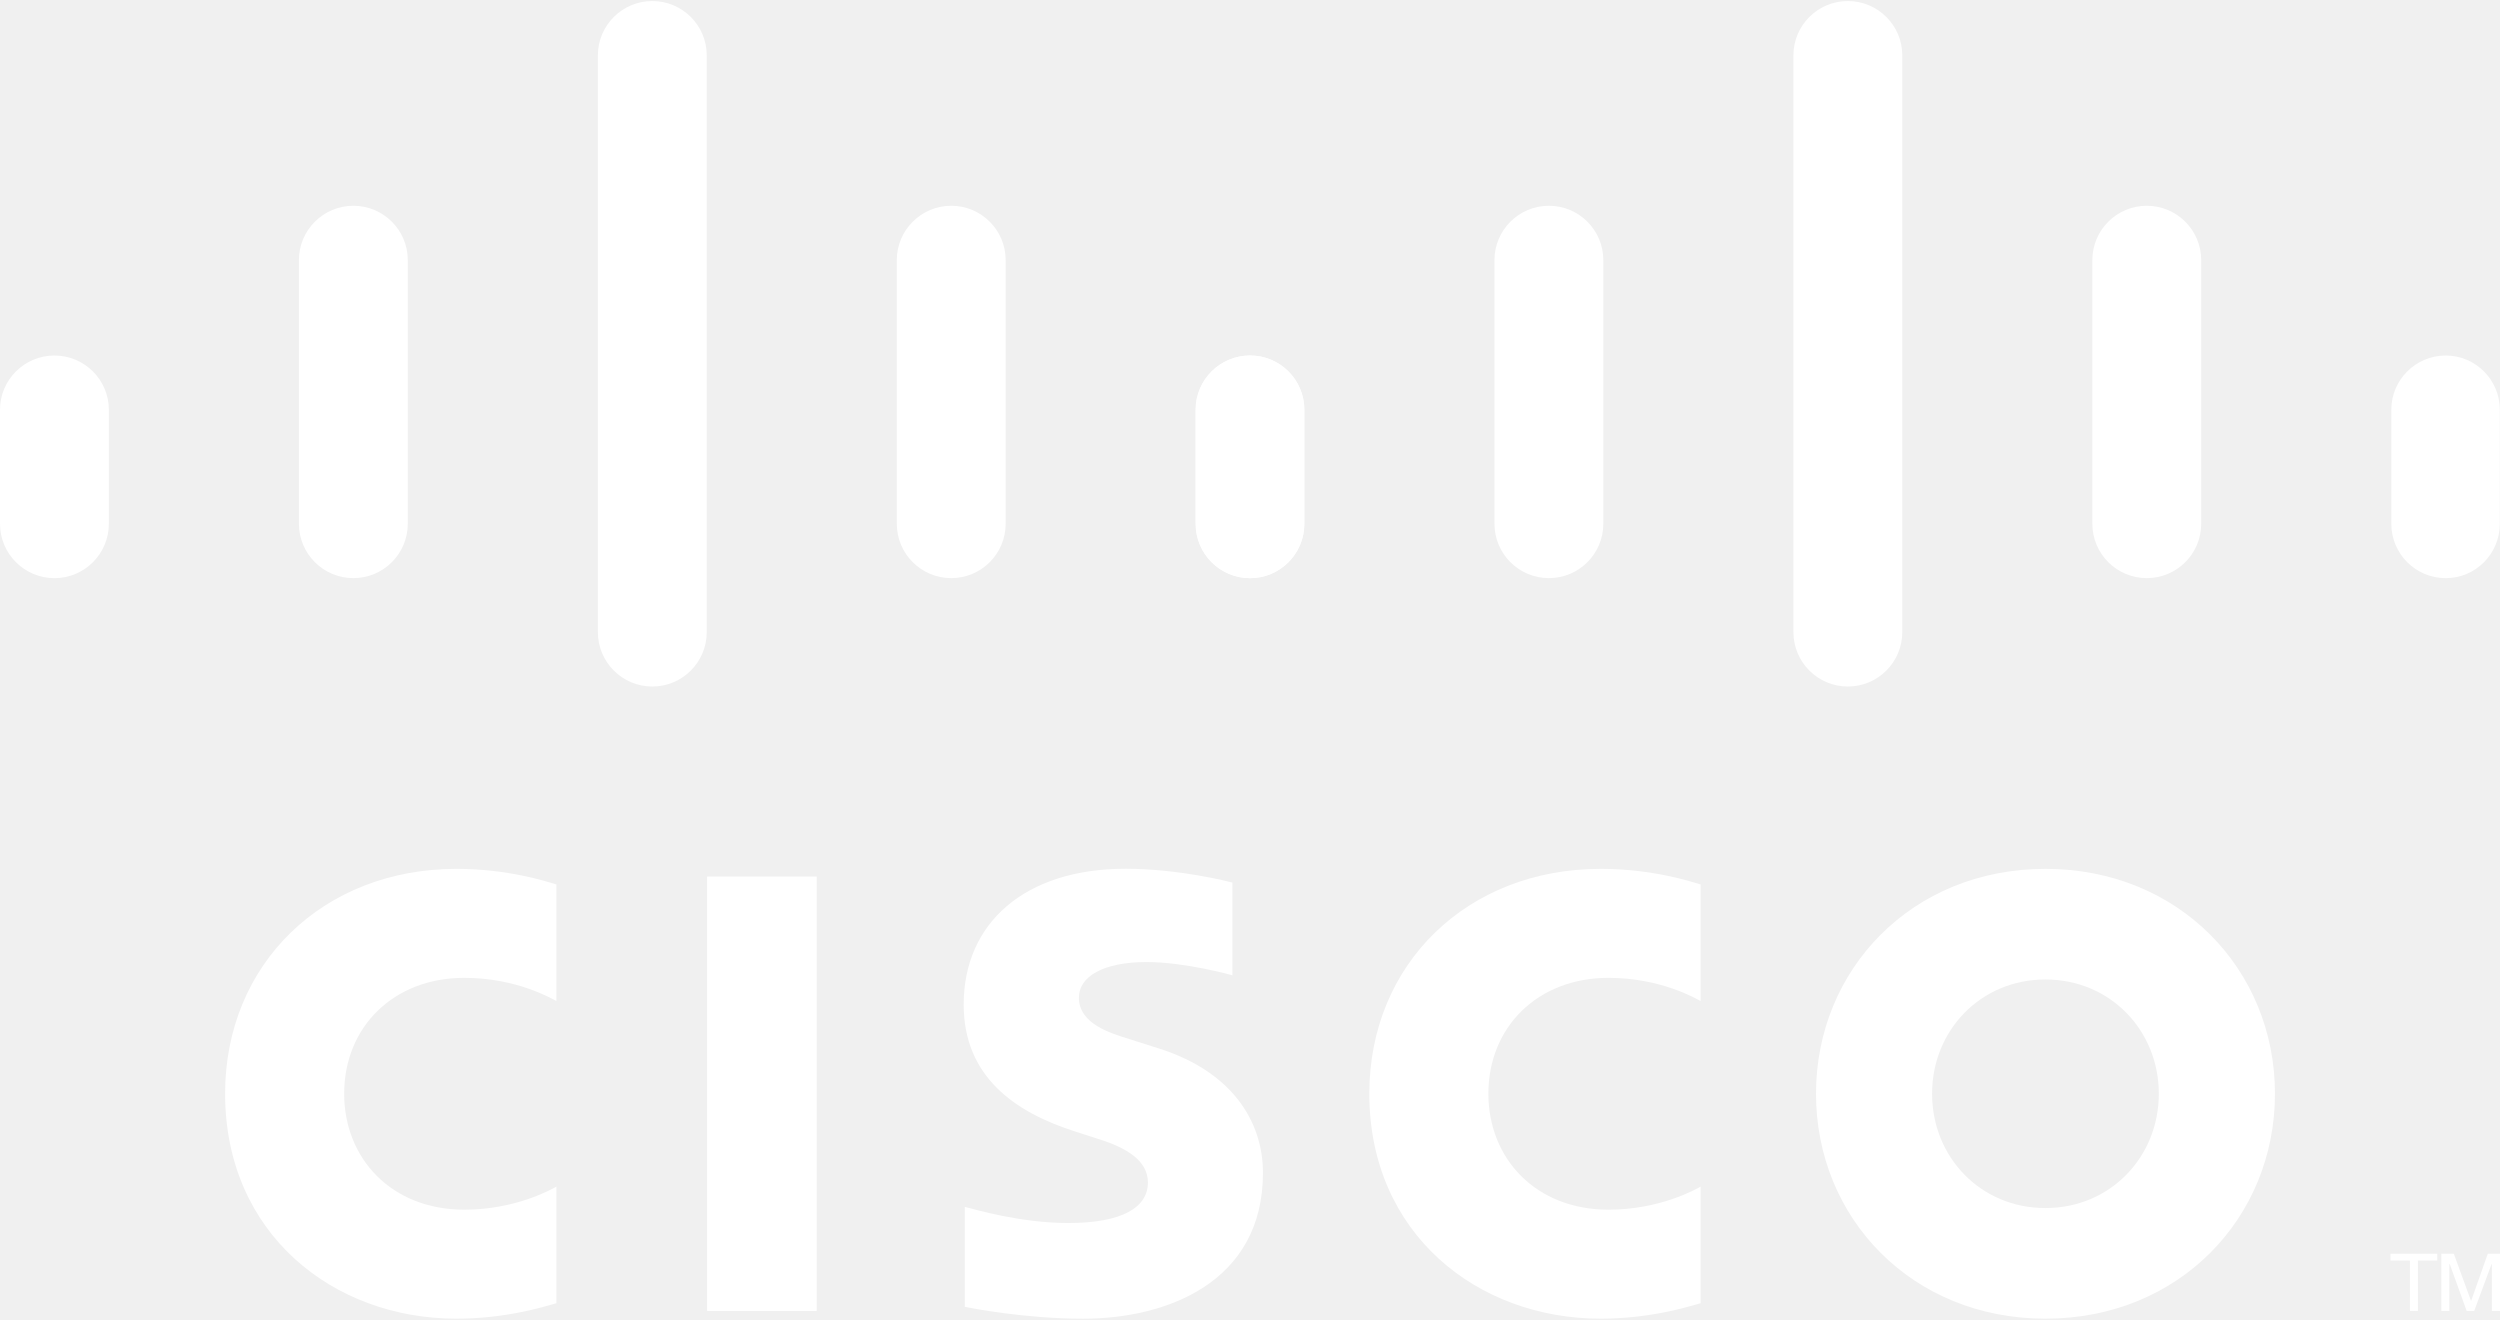
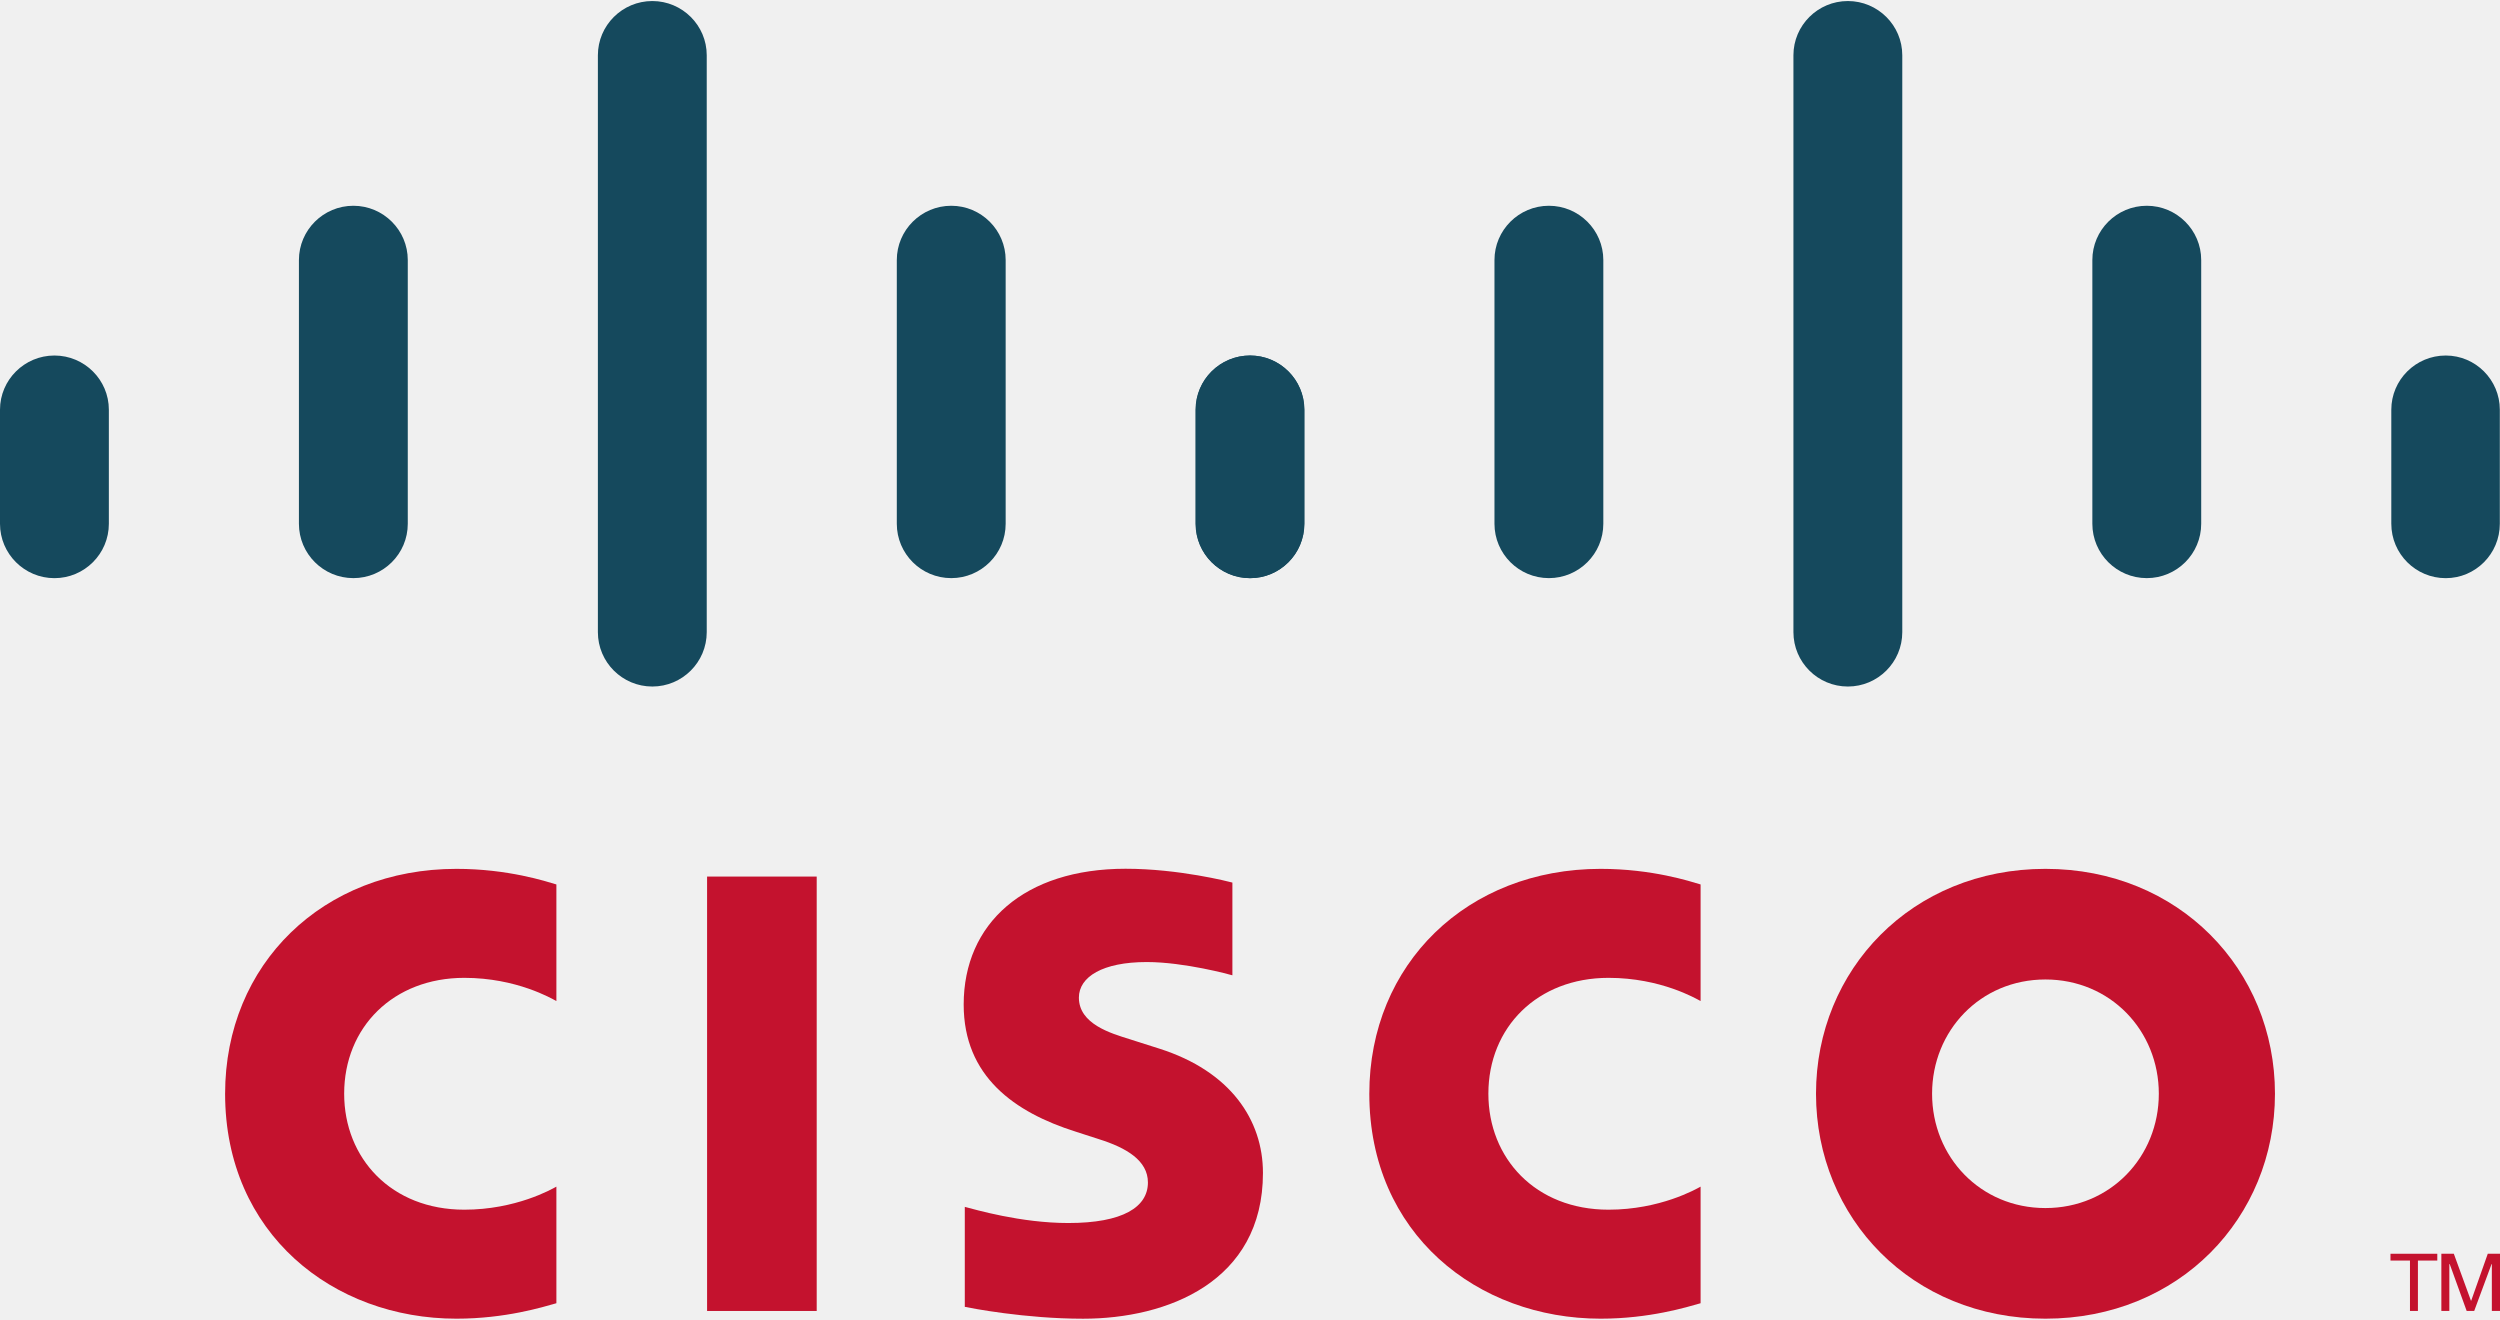
- <svg xmlns="http://www.w3.org/2000/svg" xmlns:xlink="http://www.w3.org/1999/xlink" version="1.1" width="72" height="38" style="fill:#fff" id="svg3358">
-   <path d="m 23.521,25.245 h -3.157 v 12.511 h 3.157 z" style="fill:#fff;stroke-width:0.097" id="path268" />
+ <svg xmlns="http://www.w3.org/2000/svg" xmlns:xlink="http://www.w3.org/1999/xlink" version="1.1" width="72" height="38" style="fill:#c4122e" id="svg3358">
+   <path d="m 23.521,25.245 h -3.157 v 12.511 h 3.157 z" style="fill:#c4122e;stroke-width:0.097" id="path268" />
  <use xlink:href="#path284" transform="translate(32.9532)" id="use360" />
  <path d="m 16.024,28.83 c -0.127,-0.066 -1.142,-0.668 -2.652,-0.668 -2.045,0 -3.46,1.421 -3.46,3.337 0,1.859 1.356,3.34 3.46,3.34 1.484,0 2.516,-0.589 2.652,-0.664 v 3.358 c -0.392,0.111 -1.469,0.445 -2.879,0.445 -3.549,0 -6.662,-2.448 -6.662,-6.479 0,-3.736 2.82,-6.476 6.662,-6.476 1.486,0 2.582,0.361 2.879,0.449 z" id="path284" />
  <path d="m 58.908,28.209 c -1.873,0 -3.264,1.474 -3.264,3.29 0,1.82 1.391,3.293 3.264,3.293 1.871,0 3.266,-1.473 3.266,-3.293 0,-1.816 -1.395,-3.29 -3.266,-3.29 m 6.611,3.29 c 0,3.579 -2.763,6.479 -6.611,6.479 -3.848,0 -6.607,-2.9 -6.607,-6.479 0,-3.573 2.759,-6.476 6.607,-6.476 3.848,0 6.611,2.903 6.611,6.476" id="path288" />
  <path d="m 35.493,28.089 c -0.047,-0.015 -1.376,-0.382 -2.468,-0.382 -1.265,0 -1.953,0.424 -1.953,1.025 0,0.762 0.928,1.028 1.447,1.192 l 0.871,0.277 c 2.049,0.652 2.983,2.055 2.983,3.579 0,3.143 -2.764,4.199 -5.18,4.199 -1.679,0 -3.252,-0.309 -3.407,-0.342 v -2.879 c 0.278,0.07 1.602,0.465 2.981,0.465 1.571,0 2.293,-0.459 2.293,-1.168 0,-0.634 -0.625,-1 -1.408,-1.246 -0.191,-0.064 -0.478,-0.154 -0.674,-0.218 -1.758,-0.556 -3.224,-1.589 -3.224,-3.66 0,-2.34 1.752,-3.911 4.662,-3.911 1.537,0 2.983,0.373 3.077,0.398 z" id="path292" />
-   <g style="fill:#fff" id="g383">
+   <g style="fill:#15495d" id="g383">
    <path d="m 3.135,11.8 c 0,-0.862 -0.704,-1.561 -1.567,-1.561 -0.863,0 -1.568,0.699 -1.568,1.561 v 3.284 c 0,0.867 0.705,1.567 1.568,1.567 0.863,0 1.567,-0.7 1.567,-1.567 z" id="path296" />
    <path d="m 11.744,7.489 c 0,-0.862 -0.704,-1.563 -1.567,-1.563 -0.864,0 -1.568,0.701 -1.568,1.563 v 7.595 c 0,0.867 0.704,1.566 1.568,1.566 0.863,0 1.567,-0.699 1.567,-1.566 z" id="path300" />
    <path d="m 20.354,1.592 c 0,-0.862 -0.704,-1.562 -1.567,-1.562 -0.864,0 -1.568,0.7 -1.568,1.562 v 16.613 c 0,0.867 0.704,1.567 1.568,1.567 0.863,0 1.567,-0.7 1.567,-1.567 z" id="path304" />
    <path d="m 28.963,7.489 c 0,-0.862 -0.704,-1.563 -1.567,-1.563 -0.864,0 -1.568,0.701 -1.568,1.563 v 7.595 c 0,0.867 0.704,1.566 1.568,1.566 0.863,0 1.567,-0.699 1.567,-1.566 z" id="path308" />
    <path d="m 37.563,11.8 c 0,-0.862 -0.699,-1.561 -1.558,-1.561 -0.863,0 -1.567,0.699 -1.567,1.561 v 3.284 c 0,0.867 0.704,1.567 1.567,1.567 0.859,0 1.558,-0.7 1.558,-1.567 z" id="path312" />
  </g>
  <use xlink:href="#g383" transform="translate(34.4317)" id="use385" />
  <path d="m 70.194,36.108 v 0.196 h -0.558 v 1.451 h -0.229 v -1.451 h -0.561 v -0.196 z" id="path332" />
  <path d="m 70.311,36.108 h 0.359 l 0.493,1.351 h 0.008 l 0.477,-1.351 h 0.352 v 1.647 h -0.235 v -1.35 h -0.008 l -0.5,1.35 h -0.217 l -0.488,-1.35 h -0.011 v 1.35 h -0.23 z" id="path336" />
</svg>
